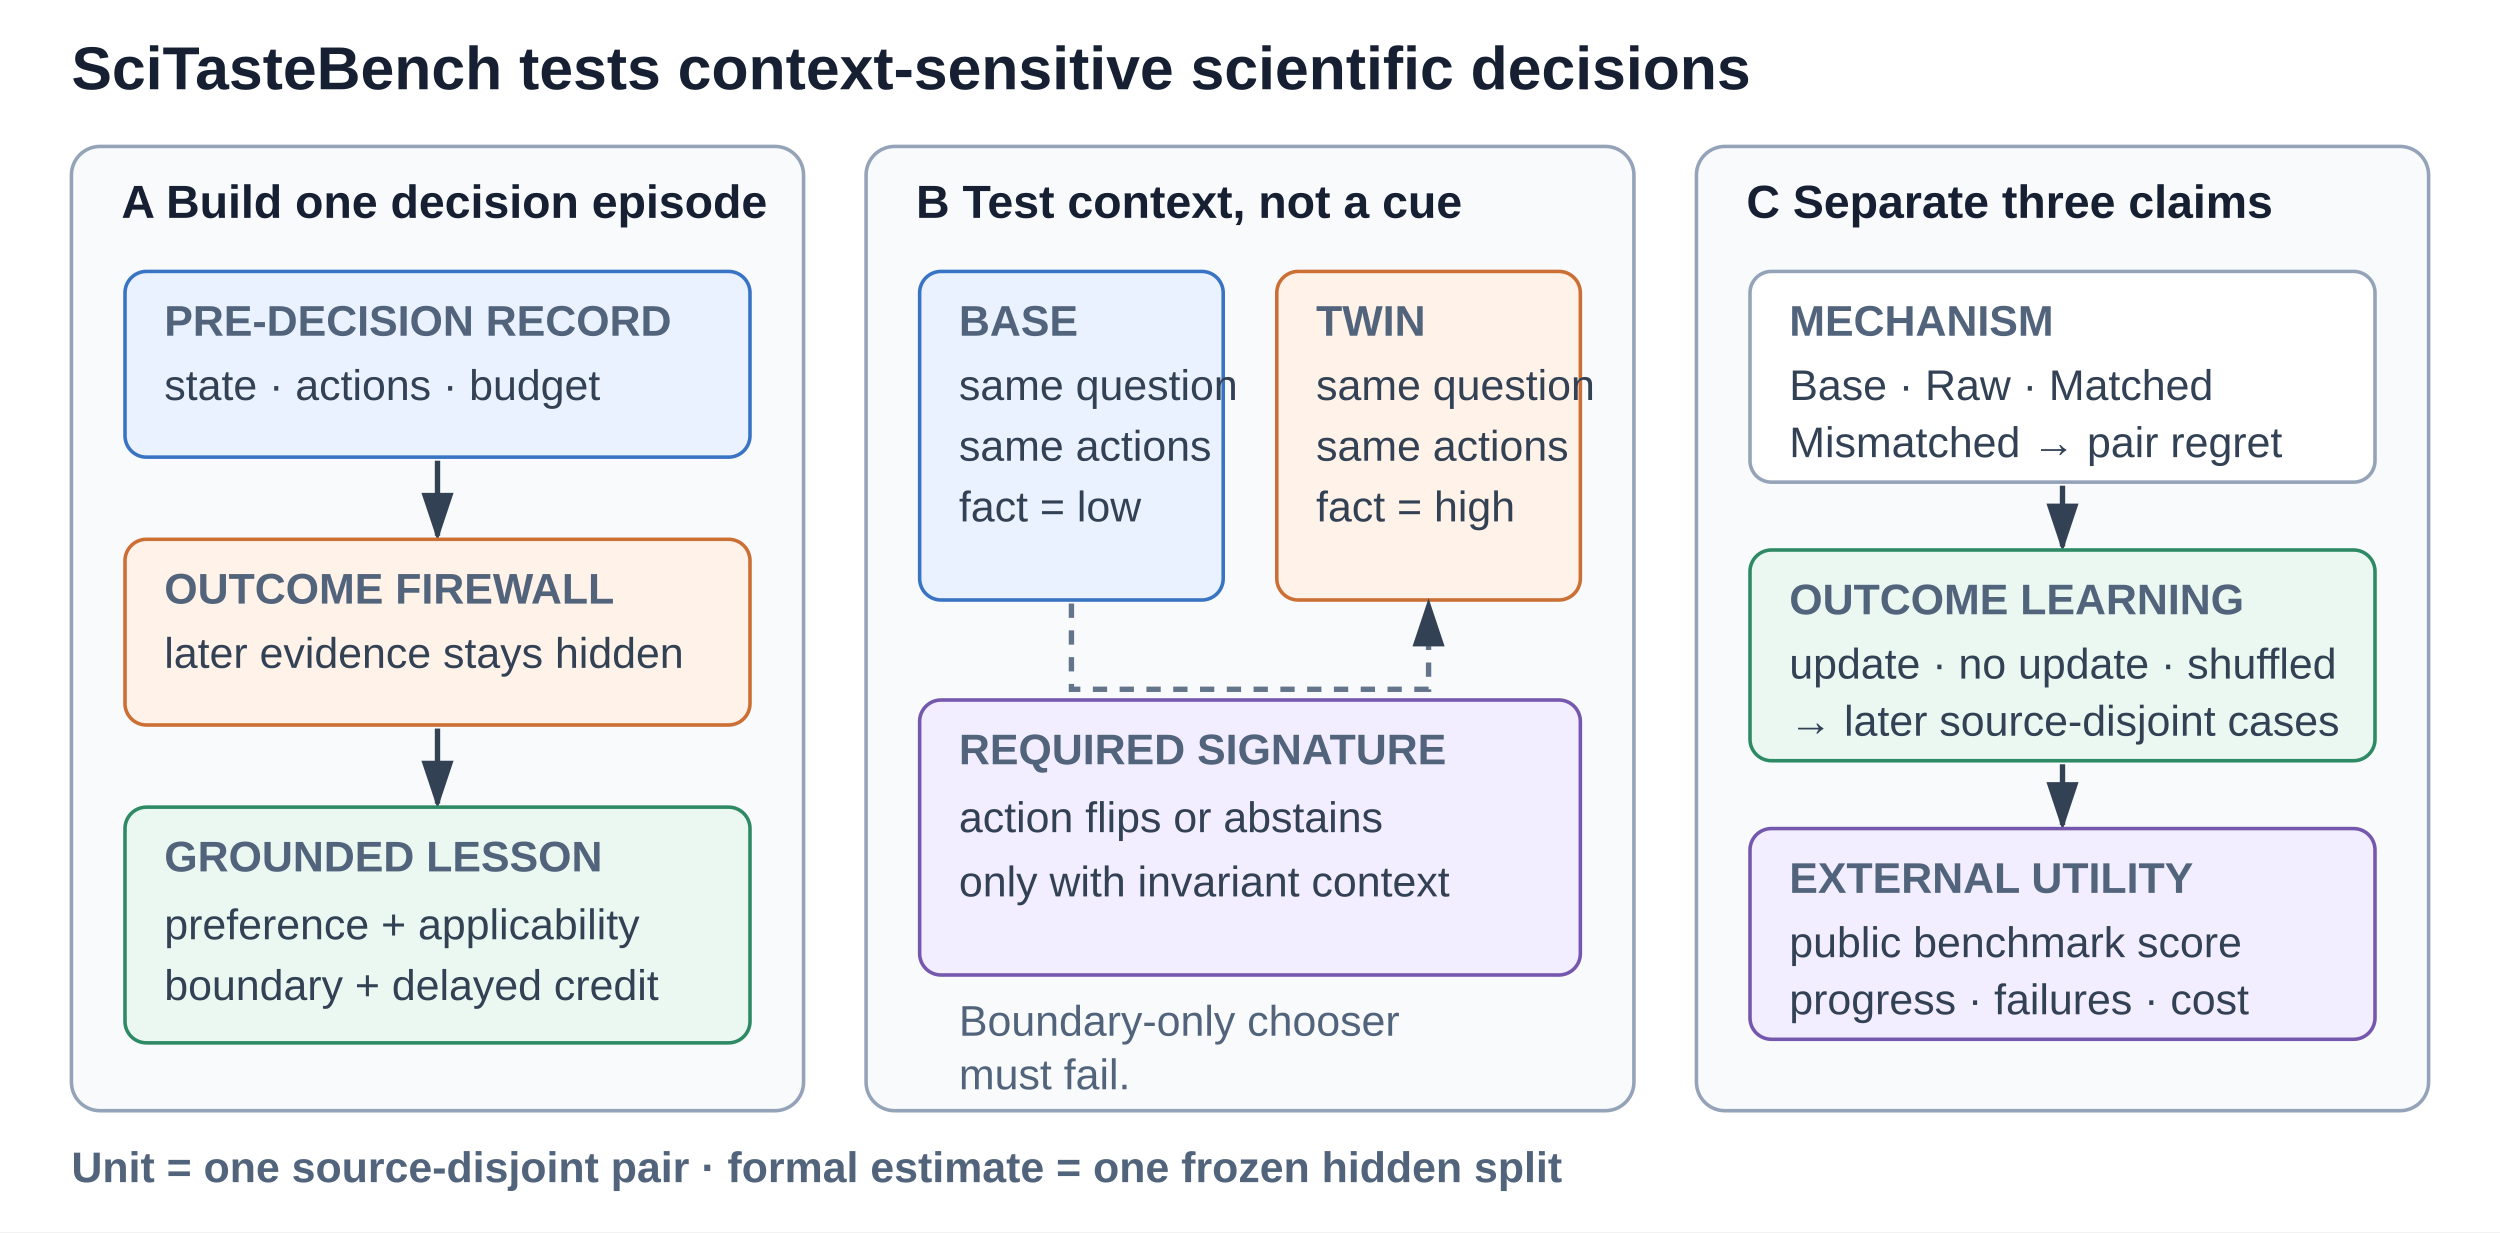
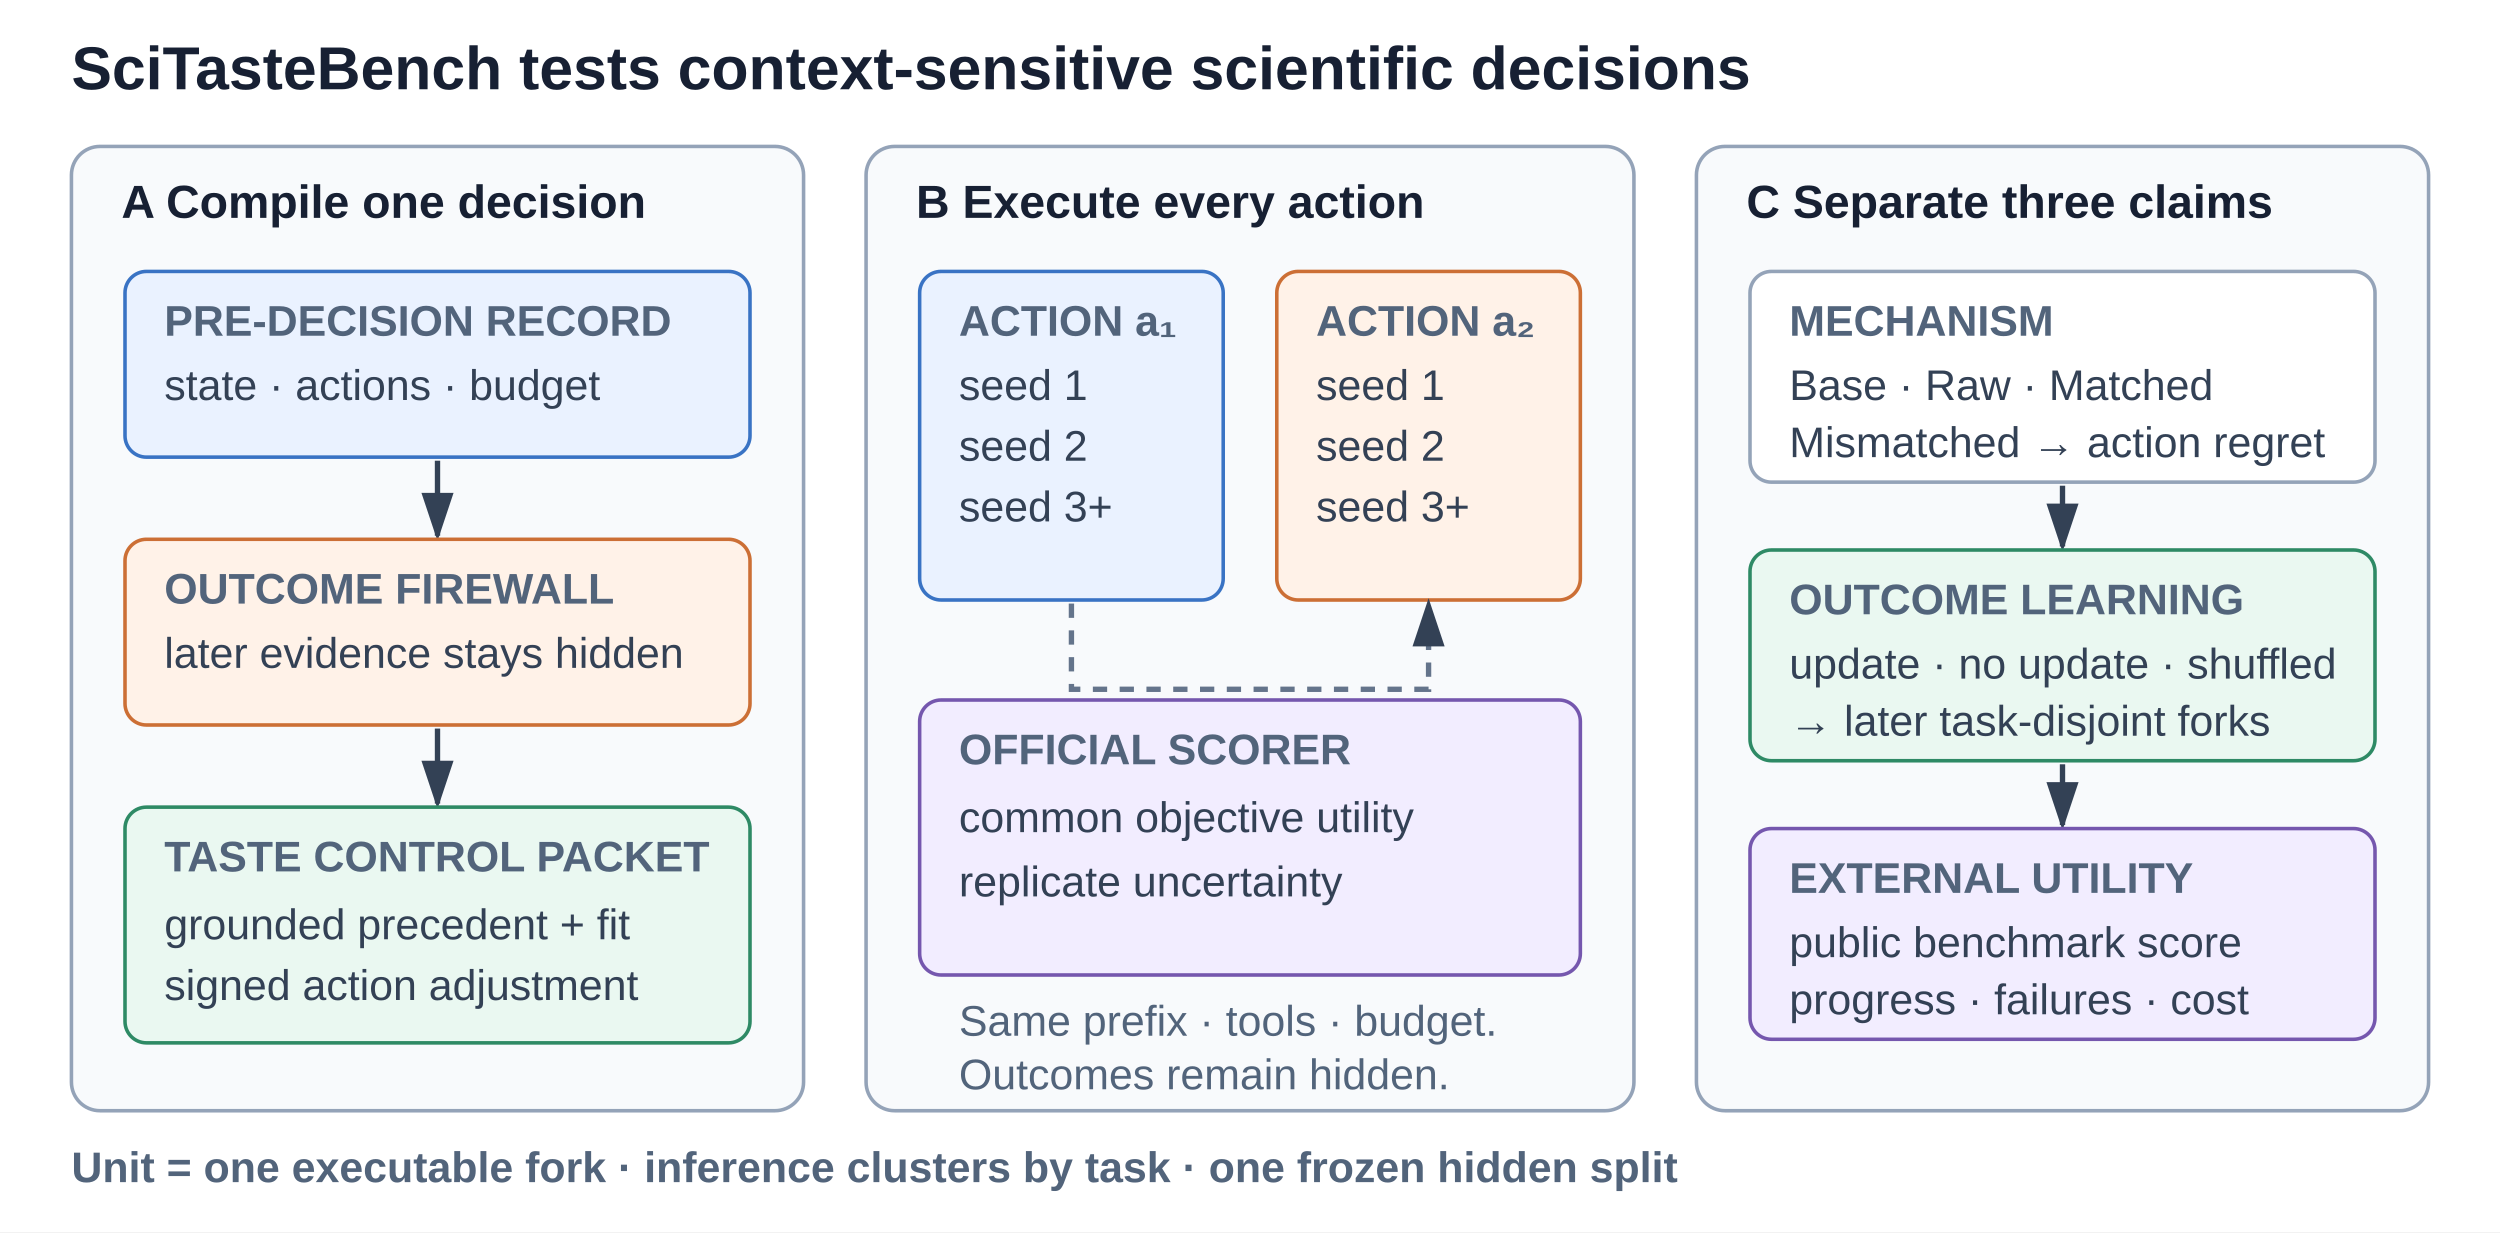
<svg xmlns="http://www.w3.org/2000/svg" width="1400" height="690" viewBox="0 0 1400 690" role="img" aria-labelledby="title desc">
  <defs>
    <marker id="arrow" markerWidth="10" markerHeight="10" refX="8" refY="3" orient="auto">
      <path d="M0 0 L0 6 L9 3 Z" fill="#334155" />
    </marker>
    <style>
      .bg{fill:#fff}.panel{fill:#f8fafc;stroke:#94a3b8;stroke-width:2}.blue{fill:#eaf2ff;stroke:#3973c4;stroke-width:2}.orange{fill:#fff2e8;stroke:#cc6f35;stroke-width:2}.green{fill:#eaf8f1;stroke:#2e8a65;stroke-width:2}.purple{fill:#f2edff;stroke:#7557ae;stroke-width:2}.white{fill:#fff;stroke:#94a3b8;stroke-width:2}.title{font:700 34px Arial,sans-serif;fill:#172033}.head{font:700 26px Arial,sans-serif;fill:#172033}.body{font:400 24px Arial,sans-serif;fill:#334155}.small{font:700 24px Arial,sans-serif;fill:#52647b}.tiny{font:400 24px Arial,sans-serif;fill:#52647b}.arrow{stroke:#334155;stroke-width:3;fill:none;marker-end:url(#arrow)}.dash{stroke:#64748b;stroke-width:3;stroke-dasharray:8 7;fill:none;marker-end:url(#arrow)}
    </style>
  </defs>
  <rect class="bg" width="1400" height="690" />
  <text class="title" x="40" y="50">SciTasteBench tests context-sensitive scientific decisions</text>
  <rect class="panel" x="40" y="82" width="410" height="540" rx="16" />
-   <text class="head" x="68" y="122">A  Build one decision episode</text>
+   <text class="head" x="68" y="122">A  Compile one decision</text>
  <rect class="blue" x="70" y="152" width="350" height="104" rx="12" />
  <text class="small" x="92" y="188">PRE-DECISION RECORD</text>
  <text class="body" x="92" y="224">state · actions · budget</text>
  <path class="arrow" d="M245 258 V300" />
  <rect class="orange" x="70" y="302" width="350" height="104" rx="12" />
  <text class="small" x="92" y="338">OUTCOME FIREWALL</text>
  <text class="body" x="92" y="374">later evidence stays hidden</text>
  <path class="arrow" d="M245 408 V450" />
  <rect class="green" x="70" y="452" width="350" height="132" rx="12" />
-   <text class="small" x="92" y="488">GROUNDED LESSON</text>
-   <text class="body" x="92" y="526">preference + applicability</text>
-   <text class="body" x="92" y="560">boundary + delayed credit</text>
+   <text class="small" x="92" y="488">TASTE CONTROL PACKET</text>
+   <text class="body" x="92" y="526">grounded precedent + fit</text>
+   <text class="body" x="92" y="560">signed action adjustment</text>
  <rect class="panel" x="485" y="82" width="430" height="540" rx="16" />
-   <text class="head" x="513" y="122">B  Test context, not a cue</text>
+   <text class="head" x="513" y="122">B  Execute every action</text>
  <rect class="blue" x="515" y="152" width="170" height="184" rx="12" />
-   <text class="small" x="537" y="188">BASE</text>
-   <text class="body" x="537" y="224">same question</text>
-   <text class="body" x="537" y="258">same actions</text>
-   <text class="body" x="537" y="292">fact = low</text>
+   <text class="small" x="537" y="188">ACTION a₁</text>
+   <text class="body" x="537" y="224">seed 1</text>
+   <text class="body" x="537" y="258">seed 2</text>
+   <text class="body" x="537" y="292">seed 3+</text>
  <rect class="orange" x="715" y="152" width="170" height="184" rx="12" />
-   <text class="small" x="737" y="188">TWIN</text>
-   <text class="body" x="737" y="224">same question</text>
-   <text class="body" x="737" y="258">same actions</text>
-   <text class="body" x="737" y="292">fact = high</text>
+   <text class="small" x="737" y="188">ACTION a₂</text>
+   <text class="body" x="737" y="224">seed 1</text>
+   <text class="body" x="737" y="258">seed 2</text>
+   <text class="body" x="737" y="292">seed 3+</text>
  <path class="dash" d="M600 338 V386 H800 V338" />
  <rect class="purple" x="515" y="392" width="370" height="154" rx="12" />
-   <text class="small" x="537" y="428">REQUIRED SIGNATURE</text>
-   <text class="body" x="537" y="466">action flips or abstains</text>
-   <text class="body" x="537" y="502">only with invariant context</text>
-   <text class="tiny" x="537" y="580">Boundary-only chooser</text>
-   <text class="tiny" x="537" y="610">must fail.</text>
+   <text class="small" x="537" y="428">OFFICIAL SCORER</text>
+   <text class="body" x="537" y="466">common objective utility</text>
+   <text class="body" x="537" y="502">replicate uncertainty</text>
+   <text class="tiny" x="537" y="580">Same prefix · tools · budget.</text>
+   <text class="tiny" x="537" y="610">Outcomes remain hidden.</text>
  <rect class="panel" x="950" y="82" width="410" height="540" rx="16" />
  <text class="head" x="978" y="122">C  Separate three claims</text>
  <rect class="white" x="980" y="152" width="350" height="118" rx="12" />
  <text class="small" x="1002" y="188">MECHANISM</text>
  <text class="body" x="1002" y="224">Base · Raw · Matched</text>
-   <text class="body" x="1002" y="256">Mismatched → pair regret</text>
+   <text class="body" x="1002" y="256">Mismatched → action regret</text>
  <path class="arrow" d="M1155 272 V306" />
  <rect class="green" x="980" y="308" width="350" height="118" rx="12" />
  <text class="small" x="1002" y="344">OUTCOME LEARNING</text>
  <text class="body" x="1002" y="380">update · no update · shuffled</text>
-   <text class="body" x="1002" y="412">→ later source-disjoint cases</text>
+   <text class="body" x="1002" y="412">→ later task-disjoint forks</text>
  <path class="arrow" d="M1155 428 V462" />
  <rect class="purple" x="980" y="464" width="350" height="118" rx="12" />
  <text class="small" x="1002" y="500">EXTERNAL UTILITY</text>
  <text class="body" x="1002" y="536">public benchmark score</text>
  <text class="body" x="1002" y="568">progress · failures · cost</text>
-   <text class="small" x="40" y="662">Unit = one source-disjoint pair · formal estimate = one frozen hidden split</text>
+   <text class="small" x="40" y="662">Unit = one executable fork · inference clusters by task · one frozen hidden split</text>
</svg>
